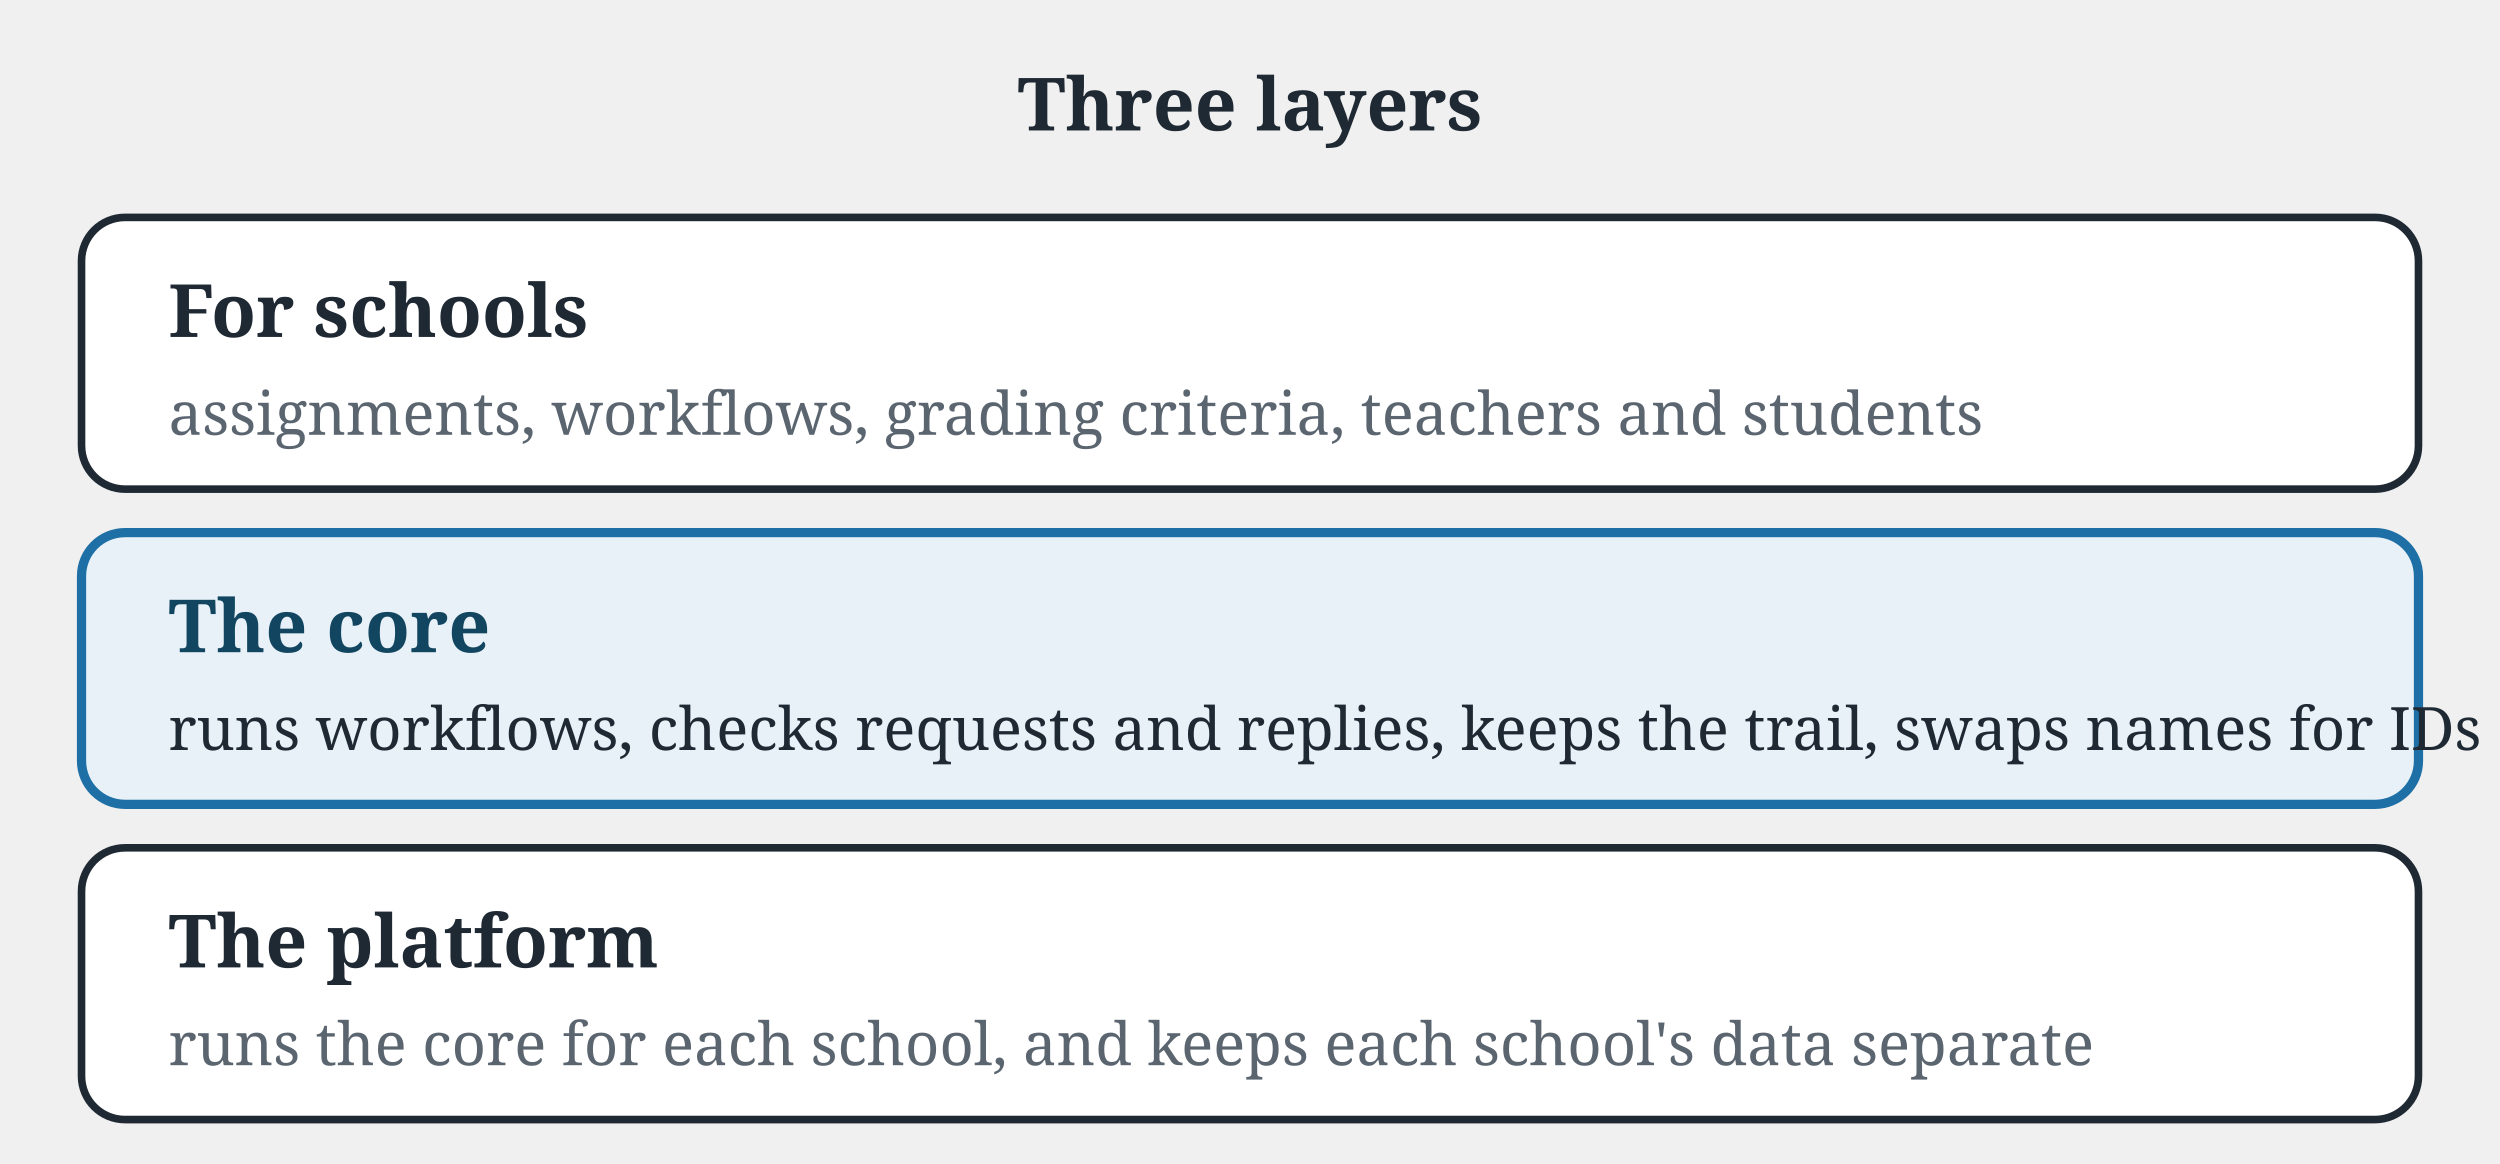
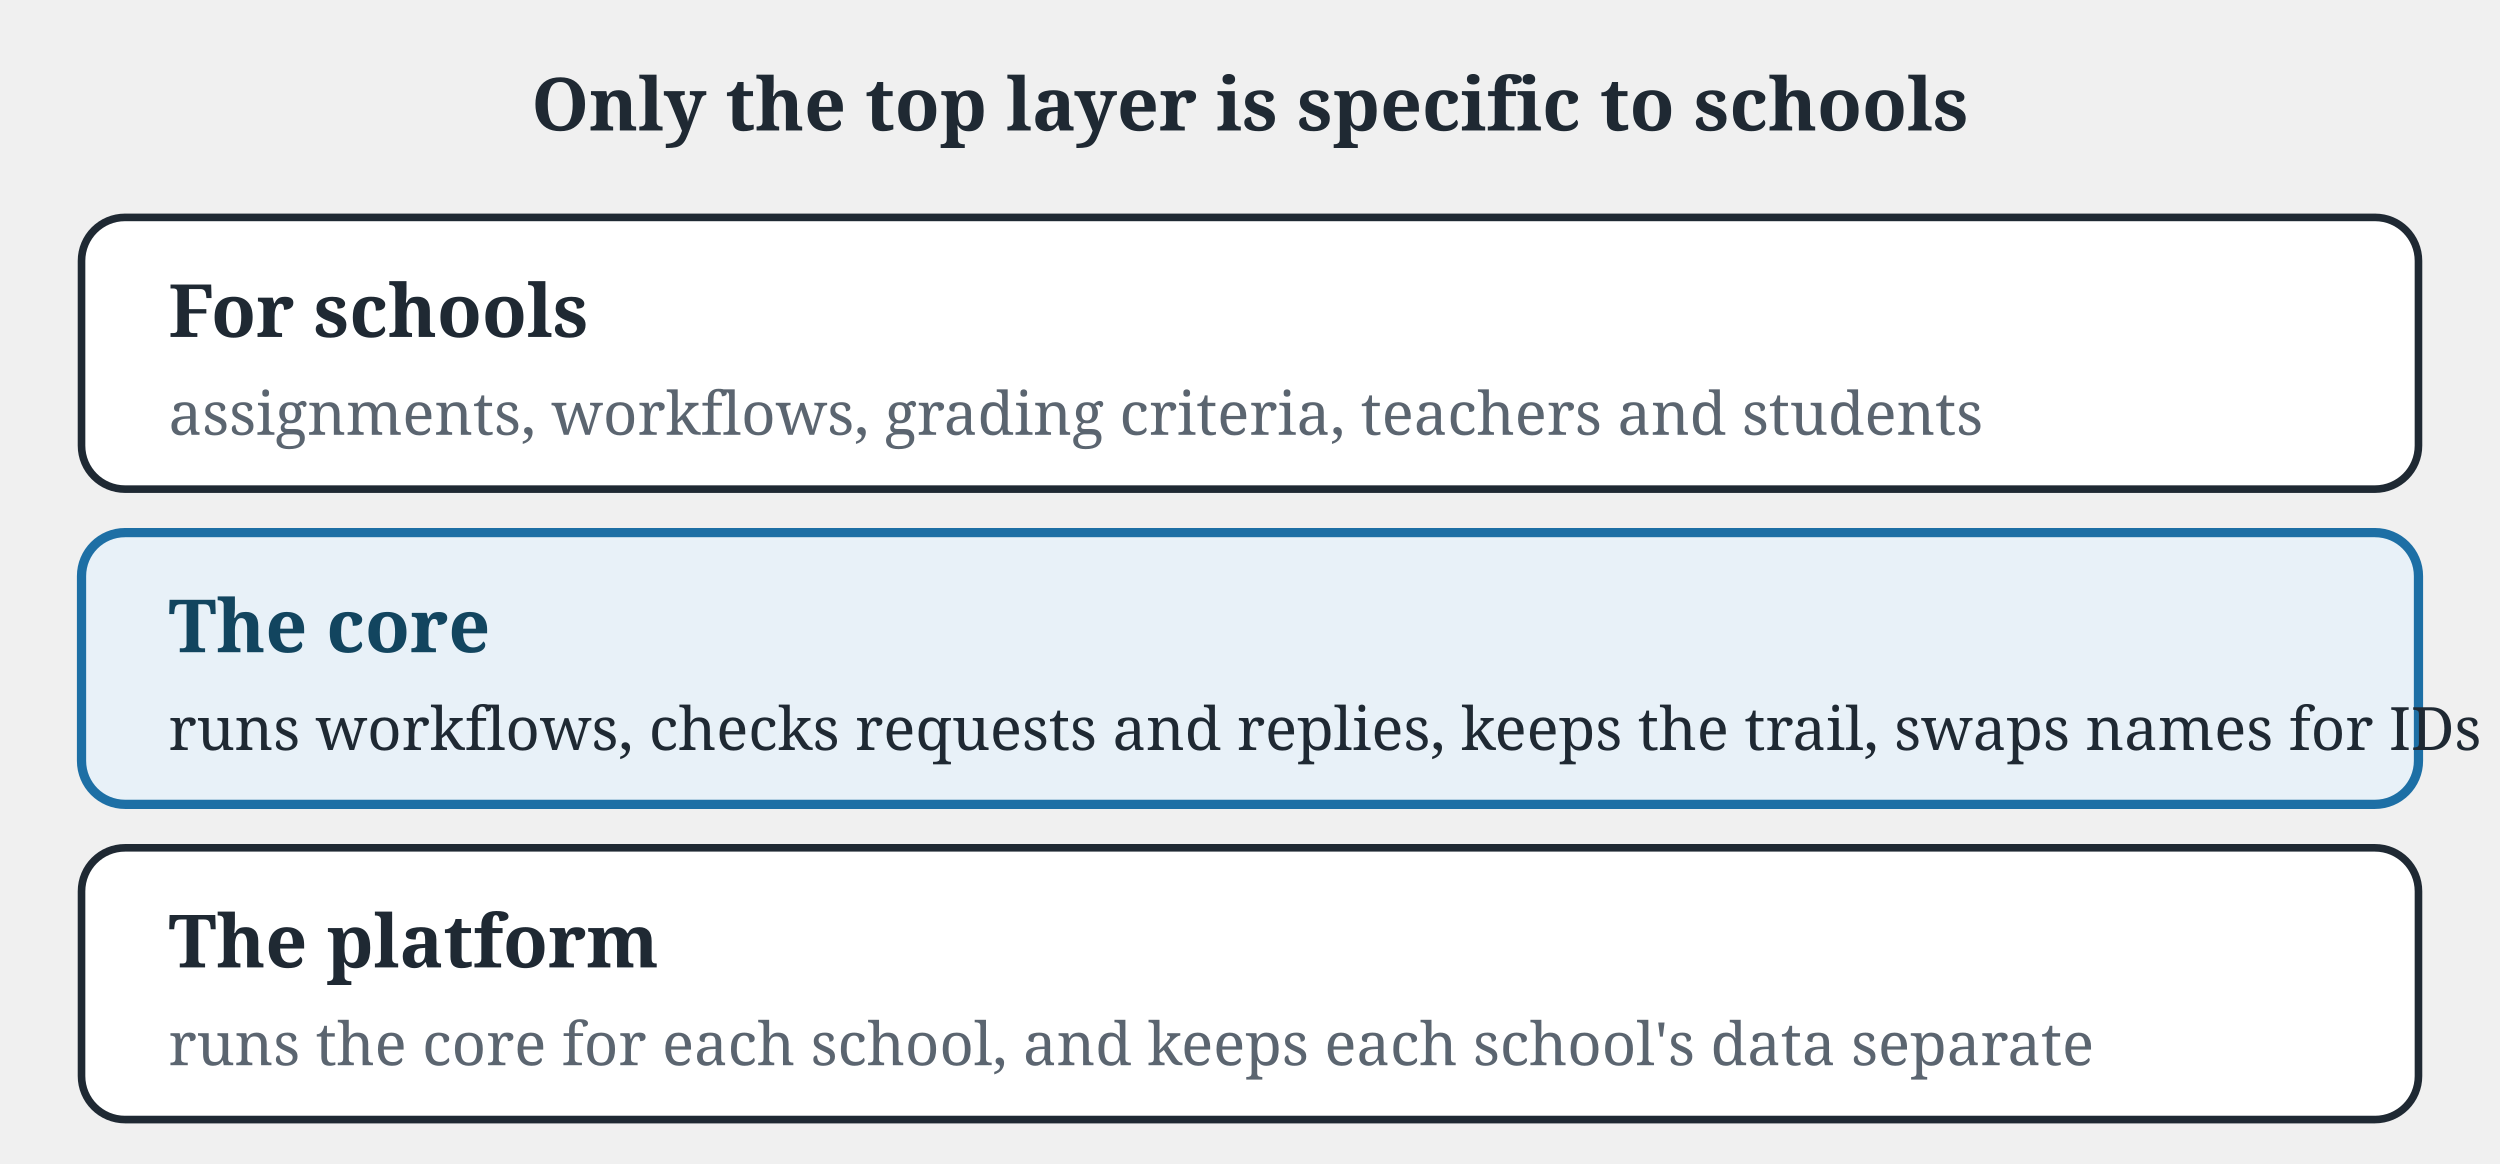
<svg xmlns="http://www.w3.org/2000/svg" viewBox="0 0 460 214" font-family="'Lora', Georgia, serif">
-   <text x="230" y="24" text-anchor="middle" font-size="13.5" font-weight="600" fill="#1f2933">Three layers</text>
+   <text x="230" y="24" text-anchor="middle" font-size="13.5" font-weight="600" fill="#1f2933">Only the top layer is specific to schools</text>
  <rect x="15" y="40" width="430" height="50" rx="8" fill="#ffffff" stroke="#1f2933" stroke-width="1.4" />
  <text x="31" y="62" font-size="13.5" font-weight="600" fill="#1f2933">For schools</text>
  <text x="31" y="80" font-size="11" fill="#5b6570">assignments, workflows, grading criteria, teachers and students</text>
  <rect x="15" y="98" width="430" height="50" rx="8" fill="#e8f1f8" stroke="#1d6fa5" stroke-width="1.7" />
  <text x="31" y="120" font-size="13.5" font-weight="600" fill="#12455f">The core</text>
  <text x="31" y="138" font-size="11" fill="#1f2933">runs workflows, checks requests and replies, keeps the trail, swaps names for IDs</text>
  <rect x="15" y="156" width="430" height="50" rx="8" fill="#ffffff" stroke="#1f2933" stroke-width="1.4" />
  <text x="31" y="178" font-size="13.5" font-weight="600" fill="#1f2933">The platform</text>
  <text x="31" y="196" font-size="11" fill="#5b6570">runs the core for each school, and keeps each school's data separate</text>
</svg>
